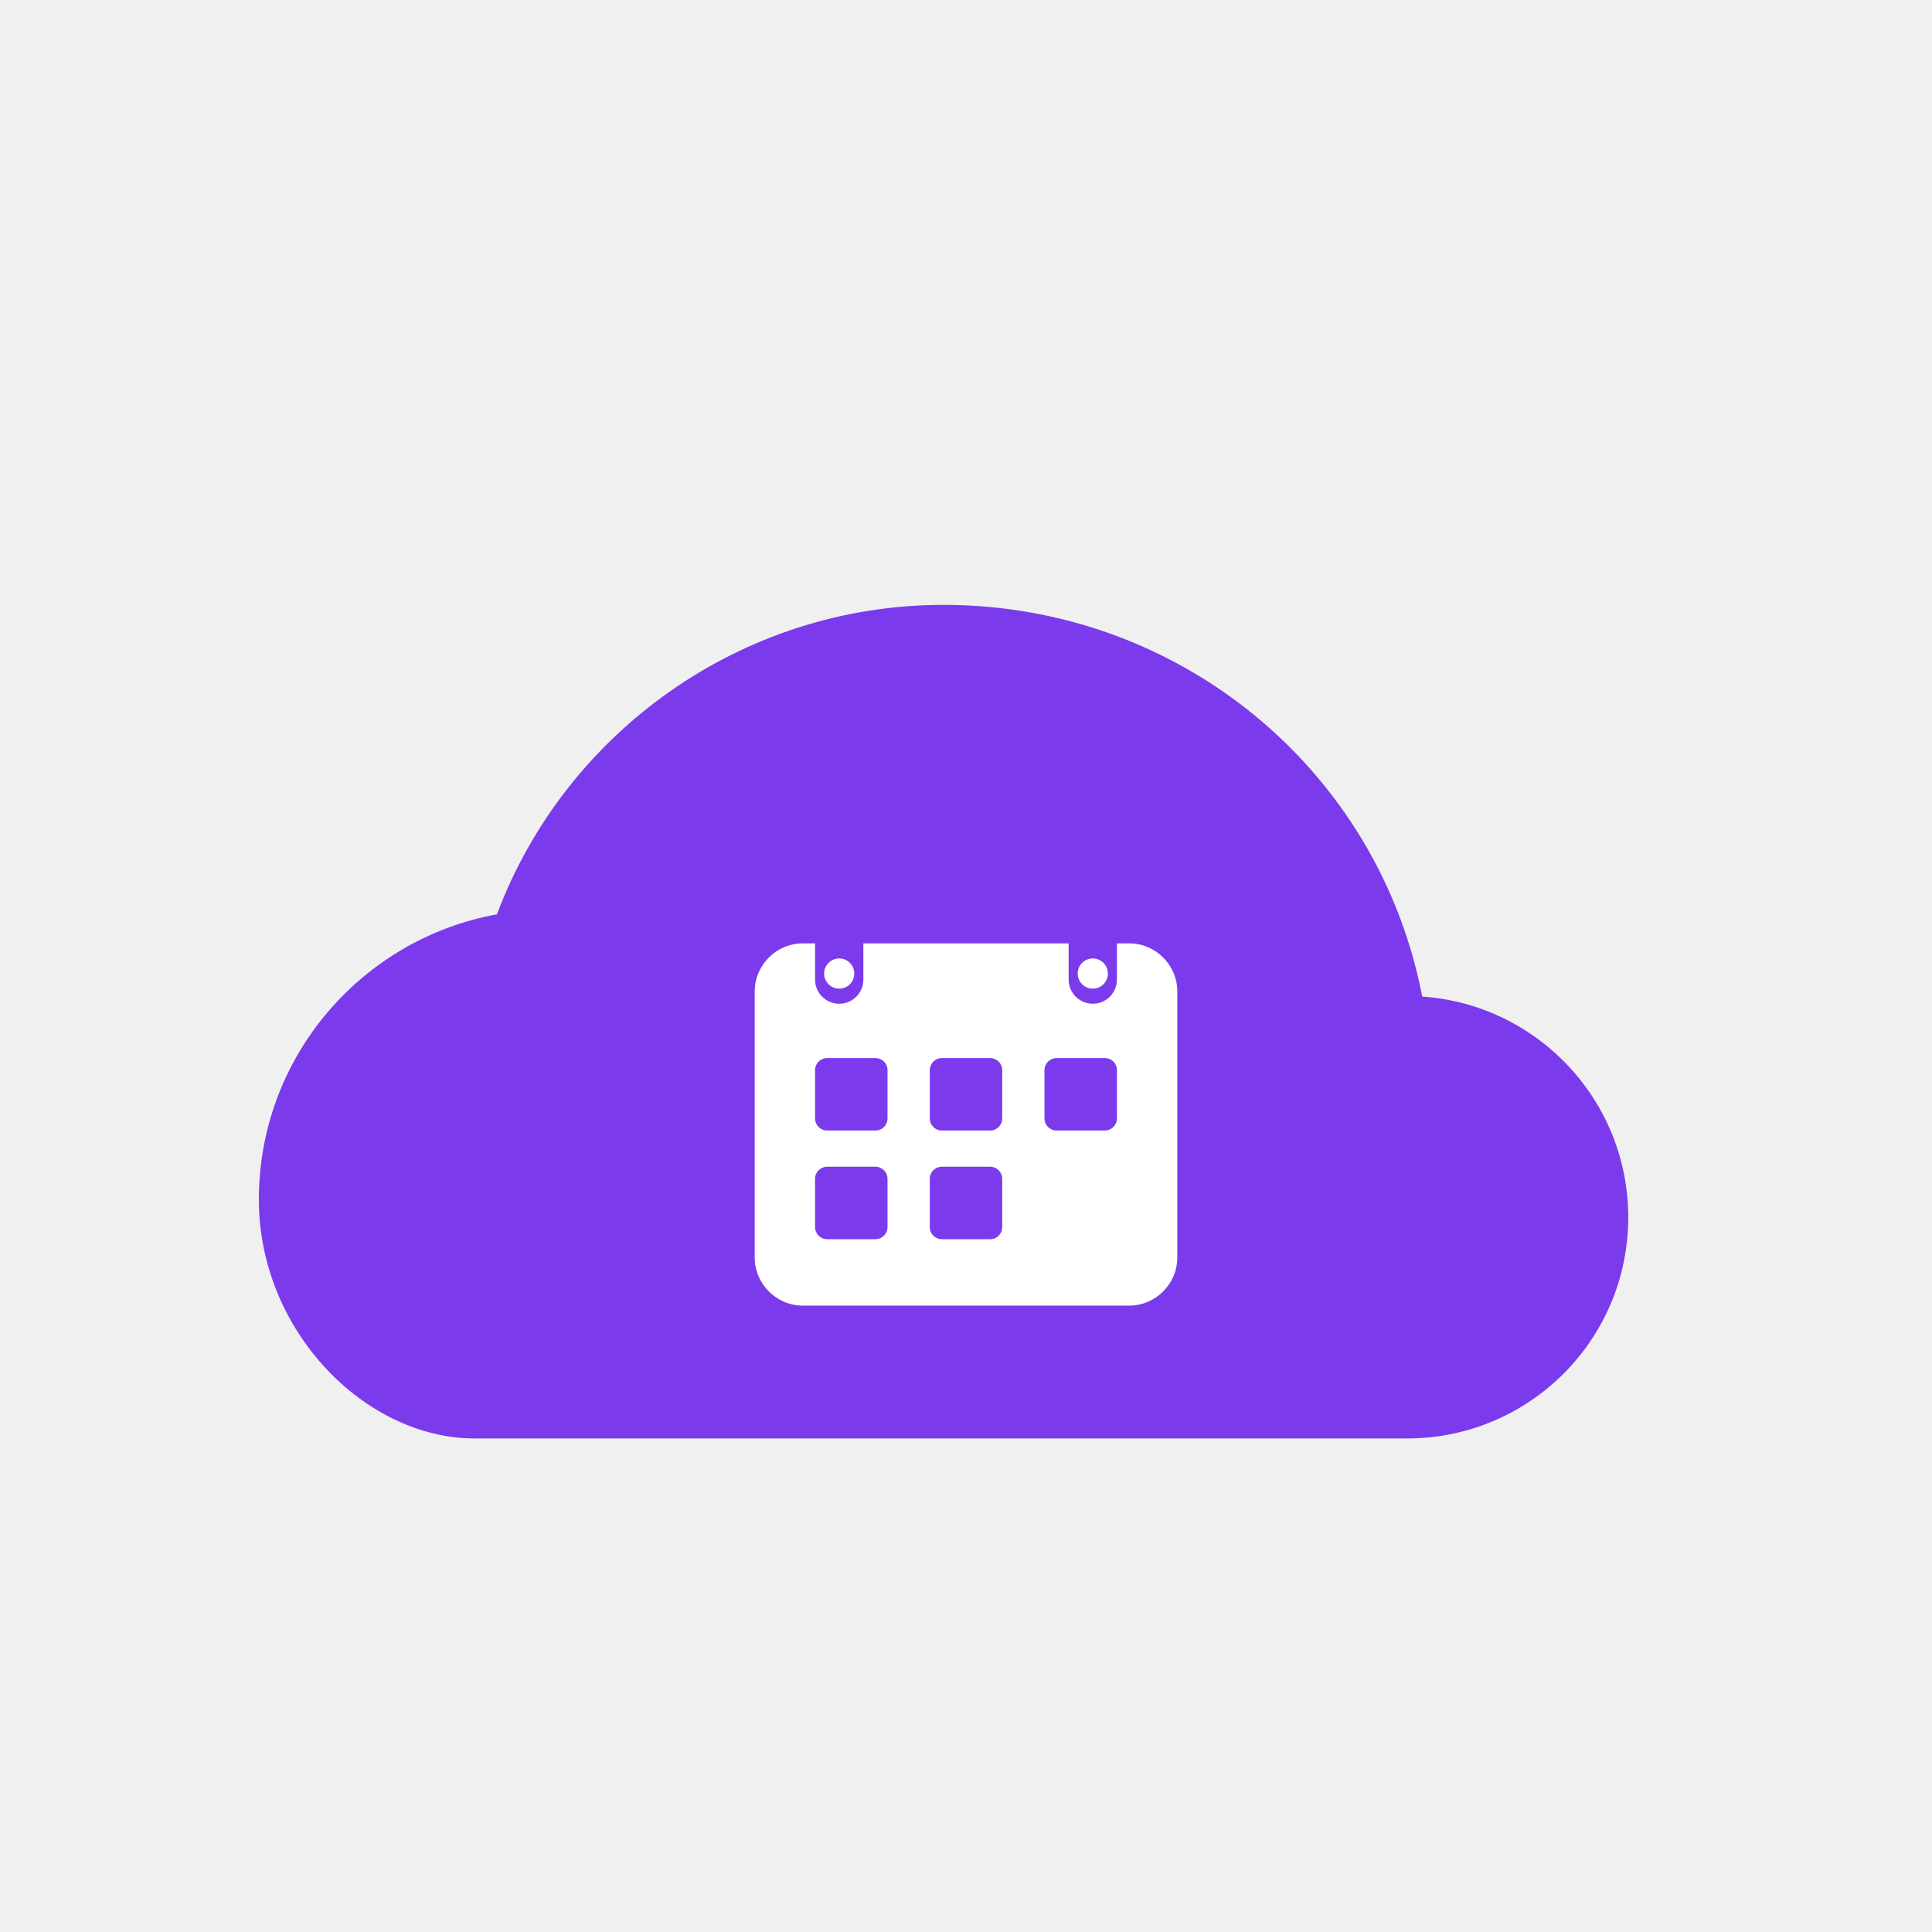
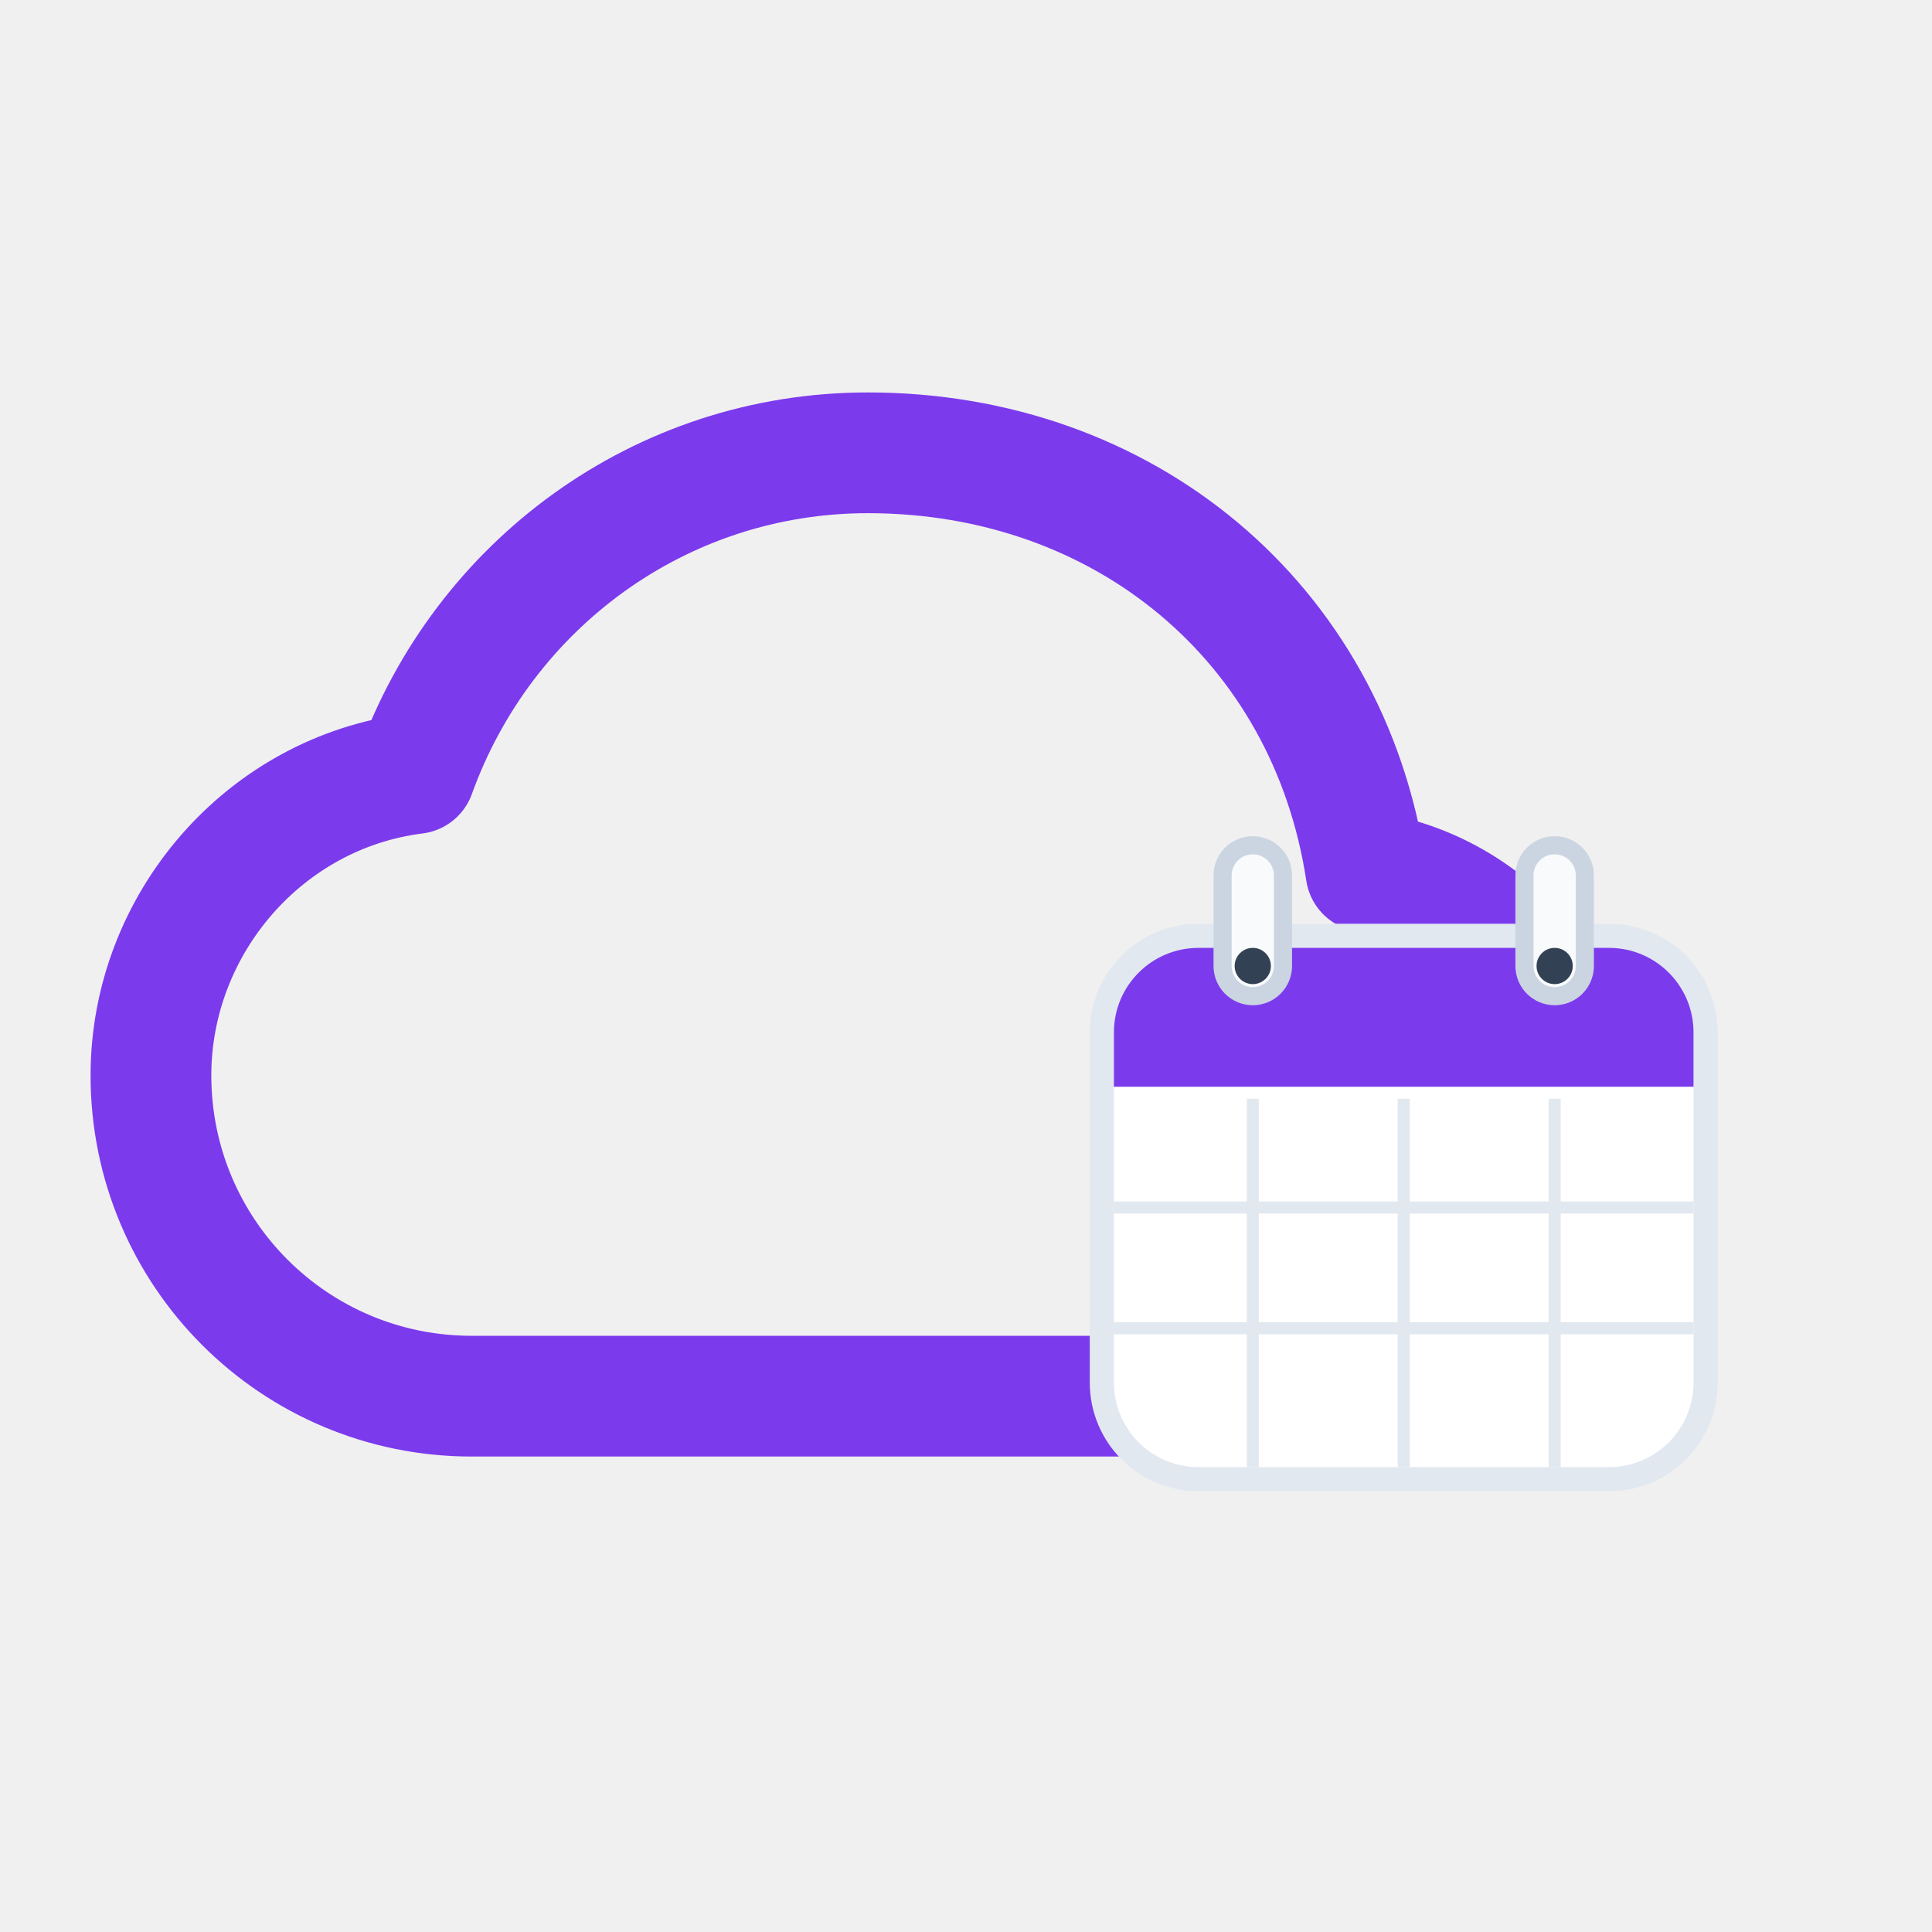
<svg xmlns="http://www.w3.org/2000/svg" width="512" height="512" viewBox="0 0 512 512">
-   <path d="M410.6,339.6 C410.6,381.5 376.6,415.5 334.7,415.5 L106.3,415.5 C64.4,415.5 30.4,381.5 30.4,339.6 C30.4,303.7 55.5,273.6 88.7,266.2 C87.4,259.3 86.7,252.2 86.7,244.9 C86.7,175.6 142.9,119.4 212.2,119.4 C256.4,119.4 295.3,142.3 318.5,177.3 C330.4,173.2 343.3,171 356.7,171 C418.6,171 468.7,221.1 468.7,283 C468.7,301.7 464,319.4 455.7,334.5 C460,332.2 464.6,330.3 469.5,328.7 C460.6,346.7 445.6,360.7 427.3,368.5 C421.9,359.7 416,350.2 410.6,339.6 Z" fill="#7c3aed" opacity="0" />
-   <path d="M125.7,381.2 L372.9,381.2 C405.3,381.2 431.5,355 431.5,322.6 C431.5,291.6 407.4,266.2 376.9,264.1 C365.4,204.3 312.9,160.3 250,160.3 C196.4,160.3 149.7,194.2 131.7,242.3 C95.9,248.8 68.6,280.1 68.6,317.9 C68.6,352.8 96.9,381.2 125.7,381.2 Z" fill="#7c3aed" />
-   <g transform="translate(176, 210) scale(1.6)">
-     <rect x="15" y="25" width="70" height="60" rx="8" fill="white" />
-     <rect x="25" y="15" width="8" height="20" rx="4" fill="#7c3aed" />
-     <rect x="67" y="15" width="8" height="20" rx="4" fill="#7c3aed" />
-     <circle cx="29" cy="30" r="2.5" fill="white" />
-     <circle cx="71" cy="30" r="2.5" fill="white" />
-     <rect x="25" y="44" width="12" height="12" rx="2" fill="#7c3aed" />
-     <rect x="44" y="44" width="12" height="12" rx="2" fill="#7c3aed" />
-     <rect x="63" y="44" width="12" height="12" rx="2" fill="#7c3aed" />
-     <rect x="25" y="62" width="12" height="12" rx="2" fill="#7c3aed" />
-     <rect x="44" y="62" width="12" height="12" rx="2" fill="#7c3aed" />
+   <path d="M135,370 L350,370 C388,370 420,338 420,300 C420,265 395,236 362,231 C352,165 298,120 230,120 C175,120 128,155 110,205 C70,210 40,245 40,285 C40,332 78,370 125,370 Z" fill="none" stroke="#7c3aed" stroke-width="32" stroke-linejoin="round" stroke-linecap="round" />
+   <g transform="translate(260, 200) scale(1.6)">
+     <rect x="20" y="30" width="100" height="90" rx="16" fill="white" />
+     <path d="M20,55 L120,55 L120,46 C120,37.2 112.8,30 104,30 L36,30 C27.2,30 20,37.2 20,46 L20,55 Z" fill="#7c3aed" />
+     <rect x="20" y="30" width="100" height="90" rx="16" fill="none" stroke="#e2e8f0" stroke-width="4" />
+     <rect x="40" y="15" width="10" height="25" rx="5" fill="#f8fafc" stroke="#cbd5e1" stroke-width="3" />
+     <circle cx="45" cy="35" r="3" fill="#334155" />
+     <rect x="90" y="15" width="10" height="25" rx="5" fill="#f8fafc" stroke="#cbd5e1" stroke-width="3" />
+     <circle cx="95" cy="35" r="3" fill="#334155" />
+     <line x1="22" y1="75" x2="118" y2="75" stroke="#e2e8f0" stroke-width="2" />
+     <line x1="22" y1="95" x2="118" y2="95" stroke="#e2e8f0" stroke-width="2" />
+     <line x1="45" y1="57" x2="45" y2="118" stroke="#e2e8f0" stroke-width="2" />
+     <line x1="70" y1="57" x2="70" y2="118" stroke="#e2e8f0" stroke-width="2" />
+     <line x1="95" y1="57" x2="95" y2="118" stroke="#e2e8f0" stroke-width="2" />
  </g>
</svg>
